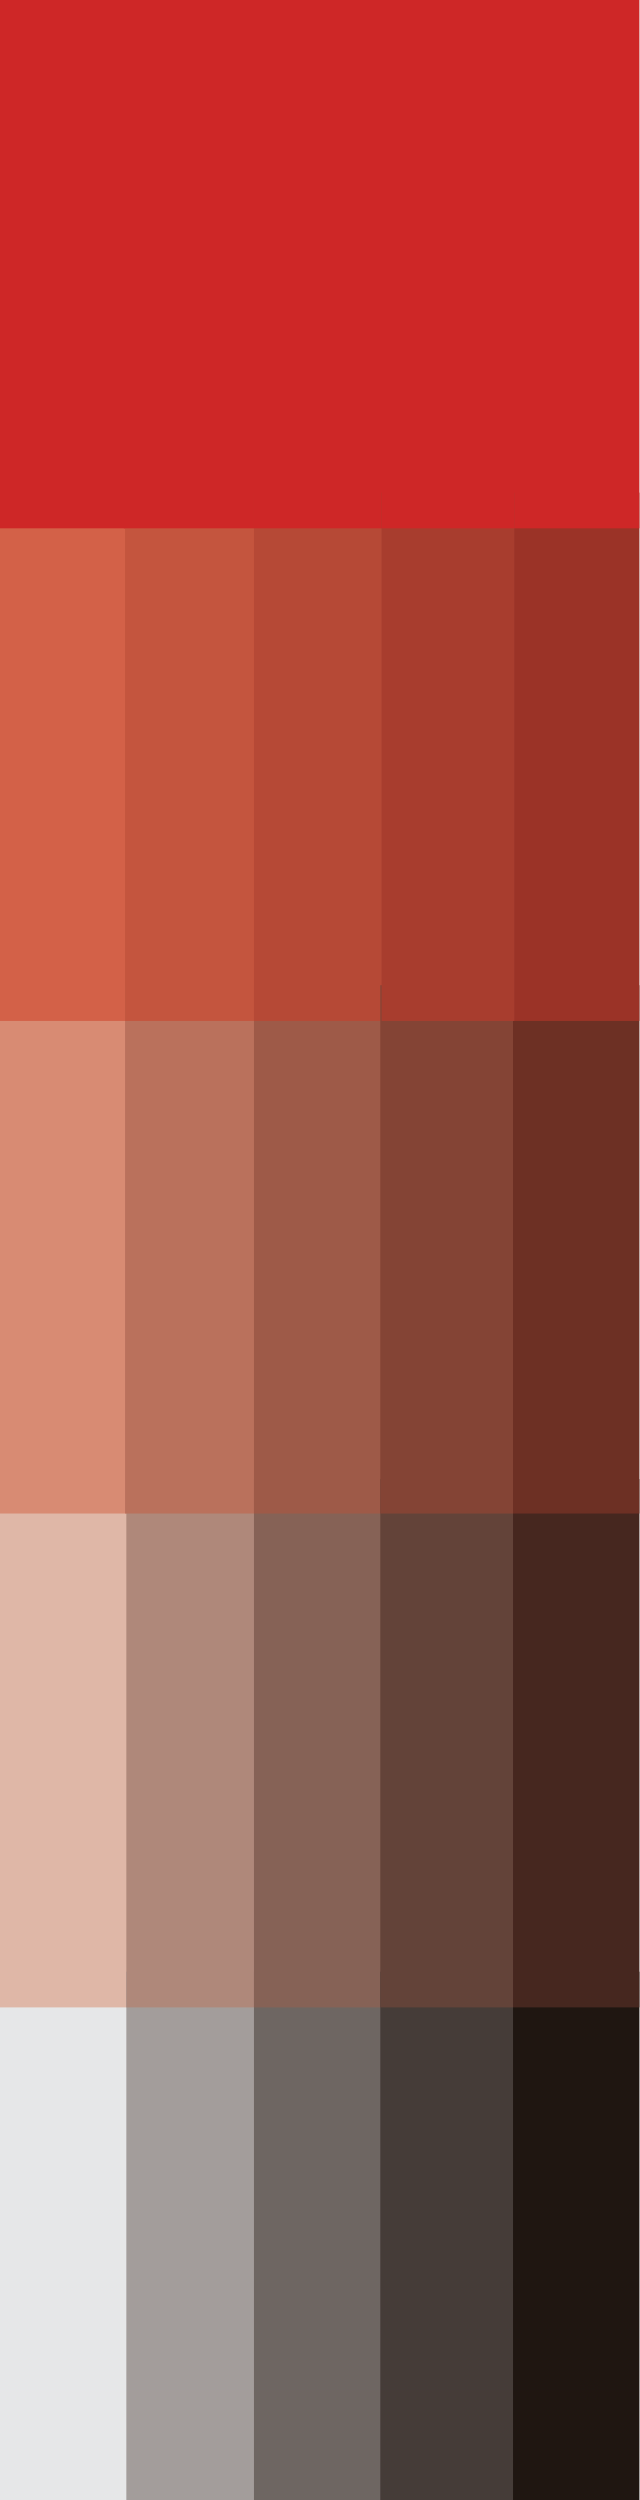
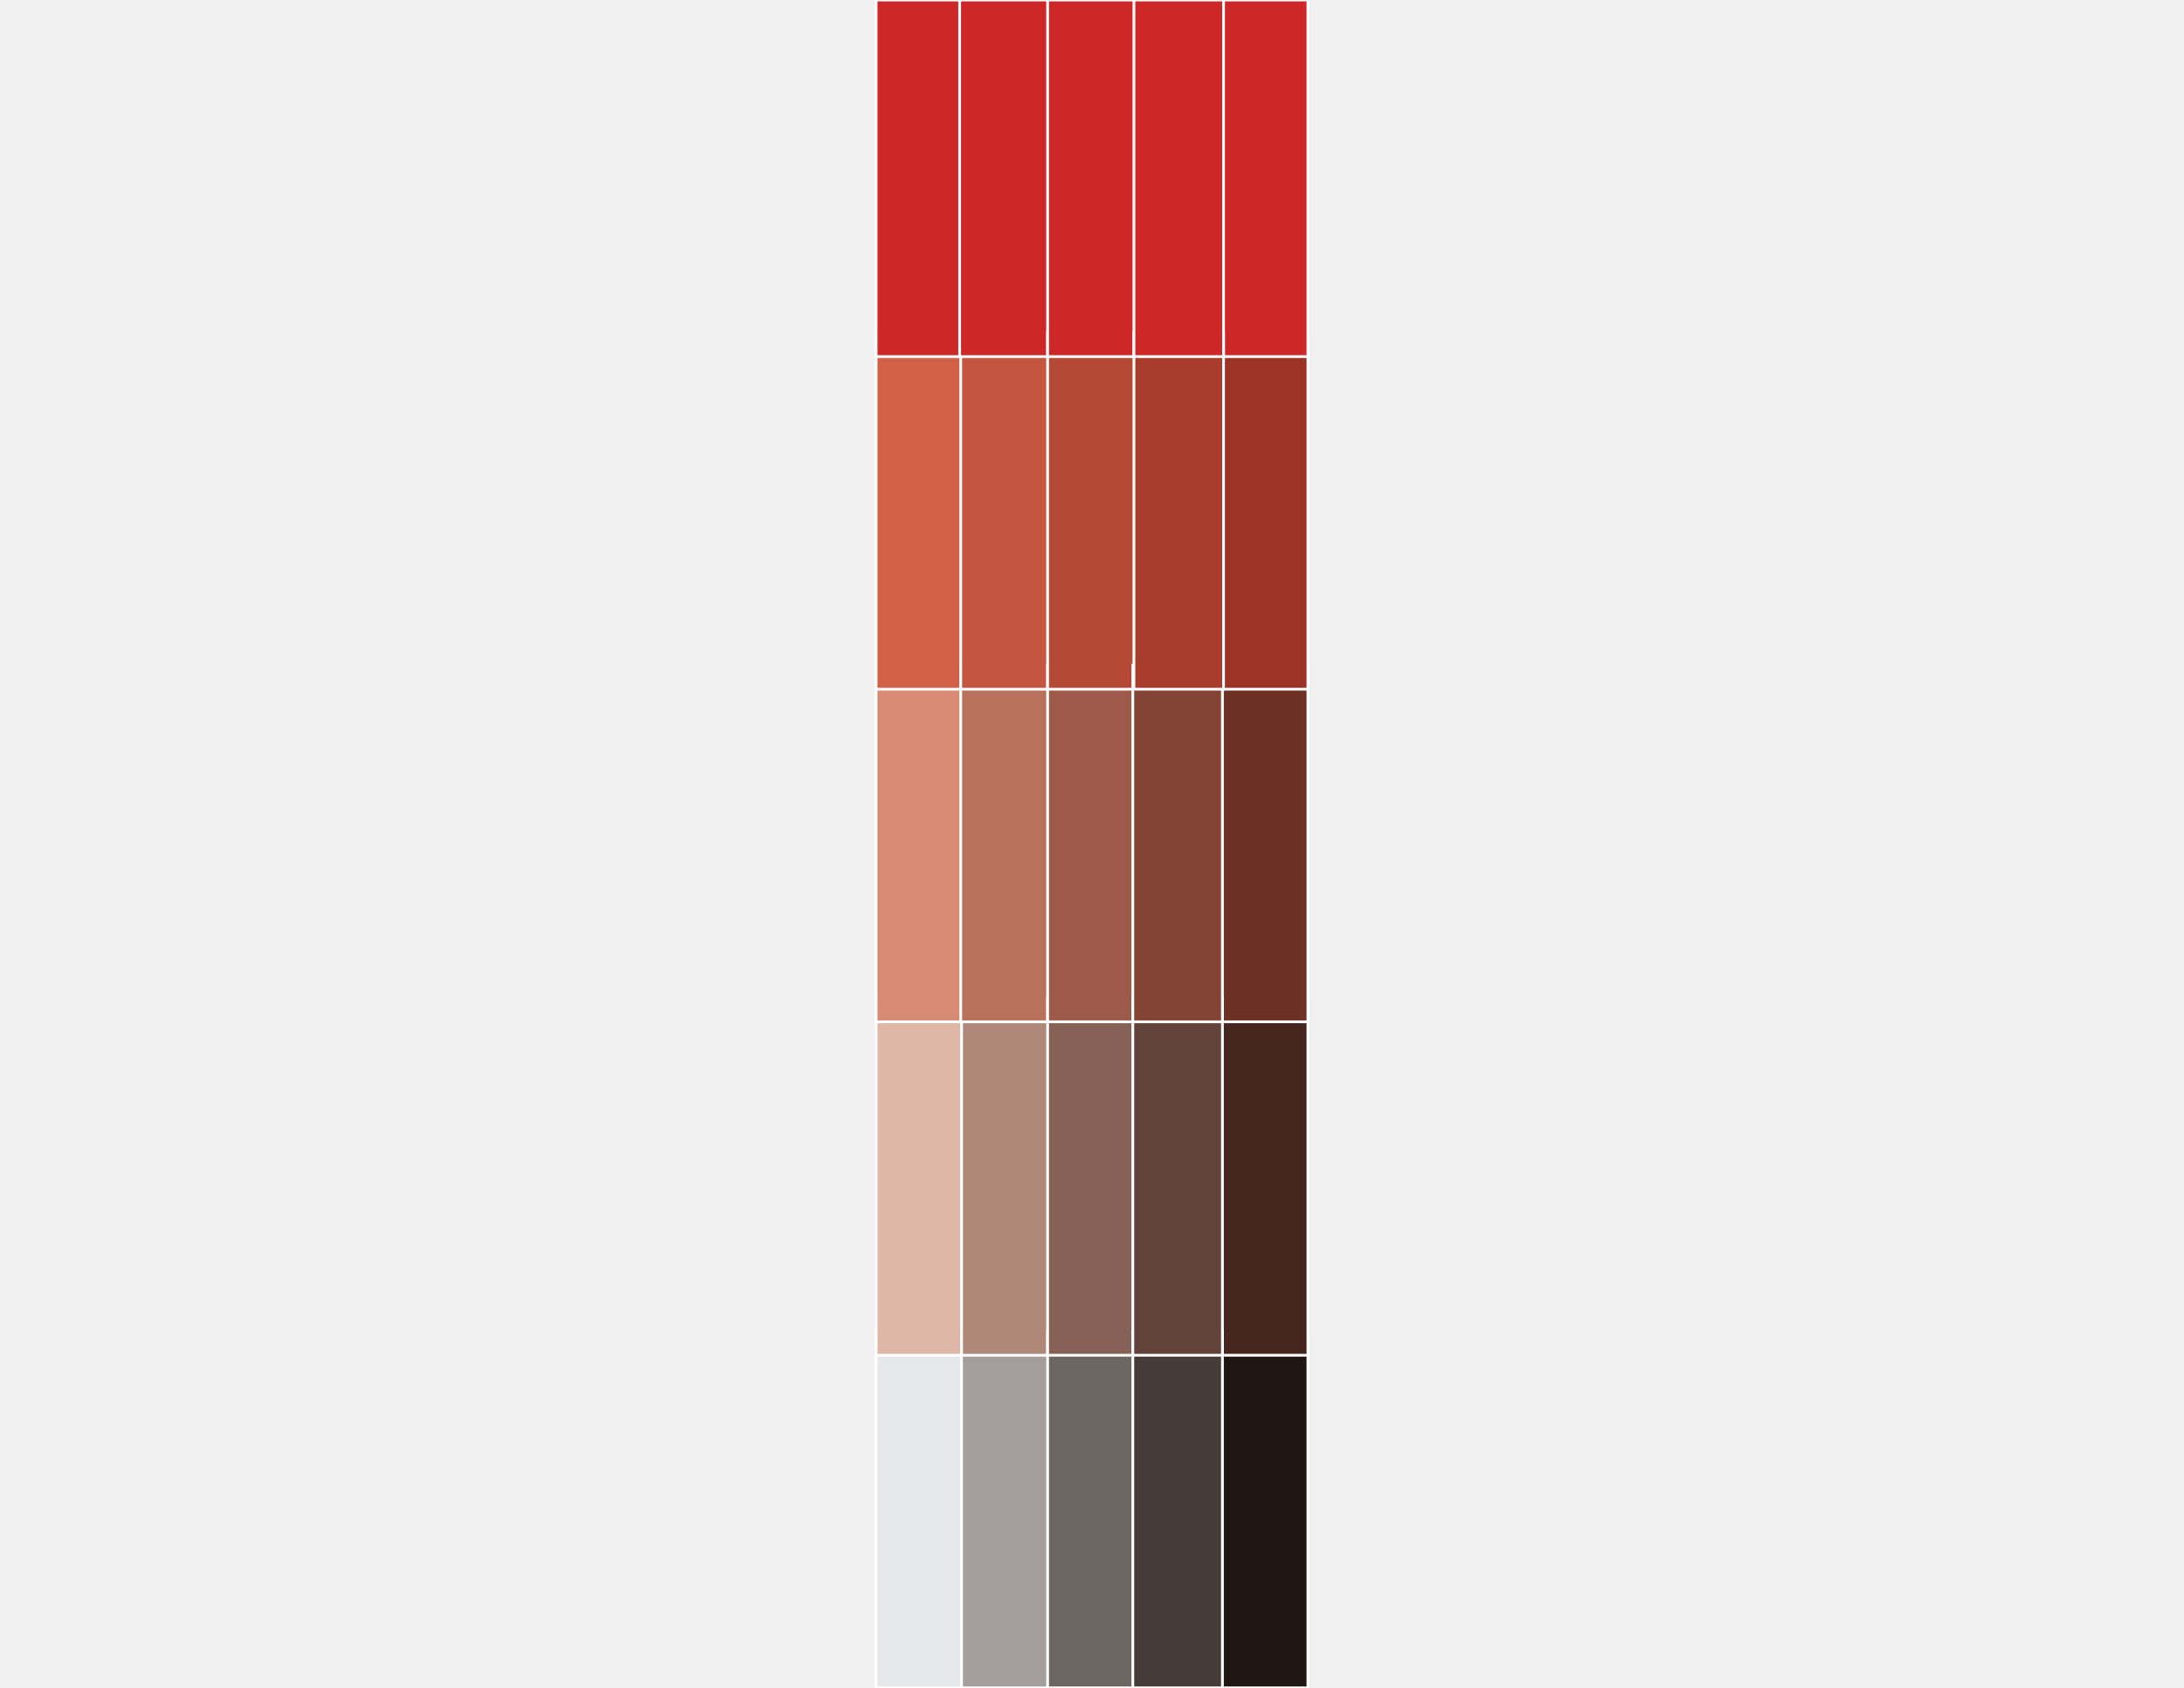
- <svg xmlns="http://www.w3.org/2000/svg" version="1.1" id="Layer_1" x="0px" y="0px" viewBox="0 0 50.1 195.9" enable-background="new 0 0 50.1 195.9" xml:space="preserve">
+ <svg xmlns="http://www.w3.org/2000/svg" version="1.1" id="Layer_1" x="0px" y="0px" viewBox="0 0 792 612" enable-background="new 0 0 792 612" xml:space="preserve">
  <g>
-     <rect x="0" y="154.5" fill="#E6E7E8" width="10.4" height="41.4" />
-     <rect x="0" y="115.9" fill="#DFB7A7" width="10.4" height="41.4" />
-     <rect x="0" y="77.2" fill="#D88B73" width="10.4" height="41.4" />
-     <rect x="0" y="38.6" fill="#D36148" width="10.4" height="41.4" />
-     <rect x="0" y="0" fill="#CE2727" width="10.4" height="41.4" />
+     <rect x="317.7" y="482.7" fill="#E6E7E8" stroke="#FFFFFF" stroke-miterlimit="10" width="32.5" height="129.3" />
+     <rect x="317.7" y="362.1" fill="#DFB7A7" stroke="#FFFFFF" stroke-miterlimit="10" width="32.5" height="129.3" />
+     <rect x="317.7" y="241.2" fill="#D88B73" stroke="#FFFFFF" stroke-miterlimit="10" width="32.5" height="129.3" />
+     <rect x="317.7" y="120.6" fill="#D36148" stroke="#FFFFFF" stroke-miterlimit="10" width="32.5" height="129.3" />
+     <rect x="317.7" y="0" fill="#CE2727" stroke="#FFFFFF" stroke-miterlimit="10" width="32.5" height="129.3" />
  </g>
  <g>
-     <rect x="39.7" y="154.5" fill="#1F1611" width="10.4" height="41.4" />
-     <rect x="39.7" y="115.9" fill="#46271F" width="10.4" height="41.4" />
-     <rect x="39.7" y="77.2" fill="#6D3024" width="10.4" height="41.4" />
-     <rect x="39.7" y="38.6" fill="#9B3327" width="10.4" height="41.4" />
-     <rect x="39.7" y="0" fill="#CE2727" width="10.4" height="41.4" />
+     <rect x="441.8" y="482.7" fill="#1F1611" stroke="#FFFFFF" stroke-miterlimit="10" width="32.5" height="129.3" />
+     <rect x="441.8" y="362.1" fill="#46271F" stroke="#FFFFFF" stroke-miterlimit="10" width="32.5" height="129.3" />
+     <rect x="441.8" y="241.2" fill="#6D3024" stroke="#FFFFFF" stroke-miterlimit="10" width="32.5" height="129.3" />
+     <rect x="441.8" y="120.6" fill="#9B3327" stroke="#FFFFFF" stroke-miterlimit="10" width="32.5" height="129.3" />
+     <rect x="441.8" y="0" fill="#CE2727" stroke="#FFFFFF" stroke-miterlimit="10" width="32.5" height="129.3" />
  </g>
  <g>
-     <rect x="9.9" y="154.5" fill="#A39D9B" width="10.4" height="41.4" />
-     <rect x="9.9" y="115.9" fill="#AF887A" width="10.4" height="41.4" />
-     <rect x="9.8" y="77.2" fill="#BA715C" width="10.4" height="41.4" />
-     <rect x="9.8" y="38.6" fill="#C4553E" width="10.4" height="41.4" />
-     <rect x="9.7" y="0" fill="#CE2727" width="10.4" height="41.4" />
+     <rect x="348.7" y="482.7" fill="#A39D9B" stroke="#FFFFFF" stroke-miterlimit="10" width="32.5" height="129.3" />
+     <rect x="348.7" y="362.1" fill="#AF887A" stroke="#FFFFFF" stroke-miterlimit="10" width="32.5" height="129.3" />
+     <rect x="348.4" y="241.2" fill="#BA715C" stroke="#FFFFFF" stroke-miterlimit="10" width="32.5" height="129.3" />
+     <rect x="348.4" y="120.6" fill="#C4553E" stroke="#FFFFFF" stroke-miterlimit="10" width="32.5" height="129.3" />
+     <rect x="348" y="0" fill="#CE2727" stroke="#FFFFFF" stroke-miterlimit="10" width="32.5" height="129.3" />
  </g>
  <g>
-     <rect x="19.9" y="154.5" fill="#6E6662" width="10.4" height="41.4" />
-     <rect x="19.9" y="115.9" fill="#866256" width="10.4" height="41.4" />
-     <rect x="19.9" y="77.2" fill="#9E5A48" width="10.4" height="41.4" />
-     <rect x="19.9" y="38.6" fill="#B64936" width="10.4" height="41.4" />
-     <rect x="19.9" y="0" fill="#CE2727" width="10.4" height="41.4" />
+     <rect x="379.9" y="482.7" fill="#6E6662" stroke="#FFFFFF" stroke-miterlimit="10" width="32.5" height="129.3" />
+     <rect x="379.9" y="362.1" fill="#866256" stroke="#FFFFFF" stroke-miterlimit="10" width="32.5" height="129.3" />
+     <rect x="379.9" y="241.2" fill="#9E5A48" stroke="#FFFFFF" stroke-miterlimit="10" width="32.5" height="129.3" />
+     <rect x="379.9" y="120.6" fill="#B64936" stroke="#FFFFFF" stroke-miterlimit="10" width="32.5" height="129.3" />
+     <rect x="379.9" y="0" fill="#CE2727" stroke="#FFFFFF" stroke-miterlimit="10" width="32.5" height="129.3" />
  </g>
  <g>
-     <rect x="29.8" y="154.5" fill="#453C38" width="10.4" height="41.4" />
-     <rect x="29.8" y="115.9" fill="#634339" width="10.4" height="41.4" />
-     <rect x="29.8" y="77.2" fill="#844435" width="10.4" height="41.4" />
-     <rect x="29.9" y="38.6" fill="#A83D2E" width="10.4" height="41.4" />
-     <rect x="29.9" y="0" fill="#CE2727" width="10.4" height="41.4" />
+     <rect x="410.8" y="482.7" fill="#453C38" stroke="#FFFFFF" stroke-miterlimit="10" width="32.5" height="129.3" />
+     <rect x="410.8" y="362.1" fill="#634339" stroke="#FFFFFF" stroke-miterlimit="10" width="32.5" height="129.3" />
+     <rect x="410.8" y="241.2" fill="#844435" stroke="#FFFFFF" stroke-miterlimit="10" width="32.5" height="129.3" />
+     <rect x="411.2" y="120.6" fill="#A83D2E" stroke="#FFFFFF" stroke-miterlimit="10" width="32.5" height="129.3" />
+     <rect x="411.2" y="0" fill="#CE2727" stroke="#FFFFFF" stroke-miterlimit="10" width="32.5" height="129.3" />
  </g>
</svg>
